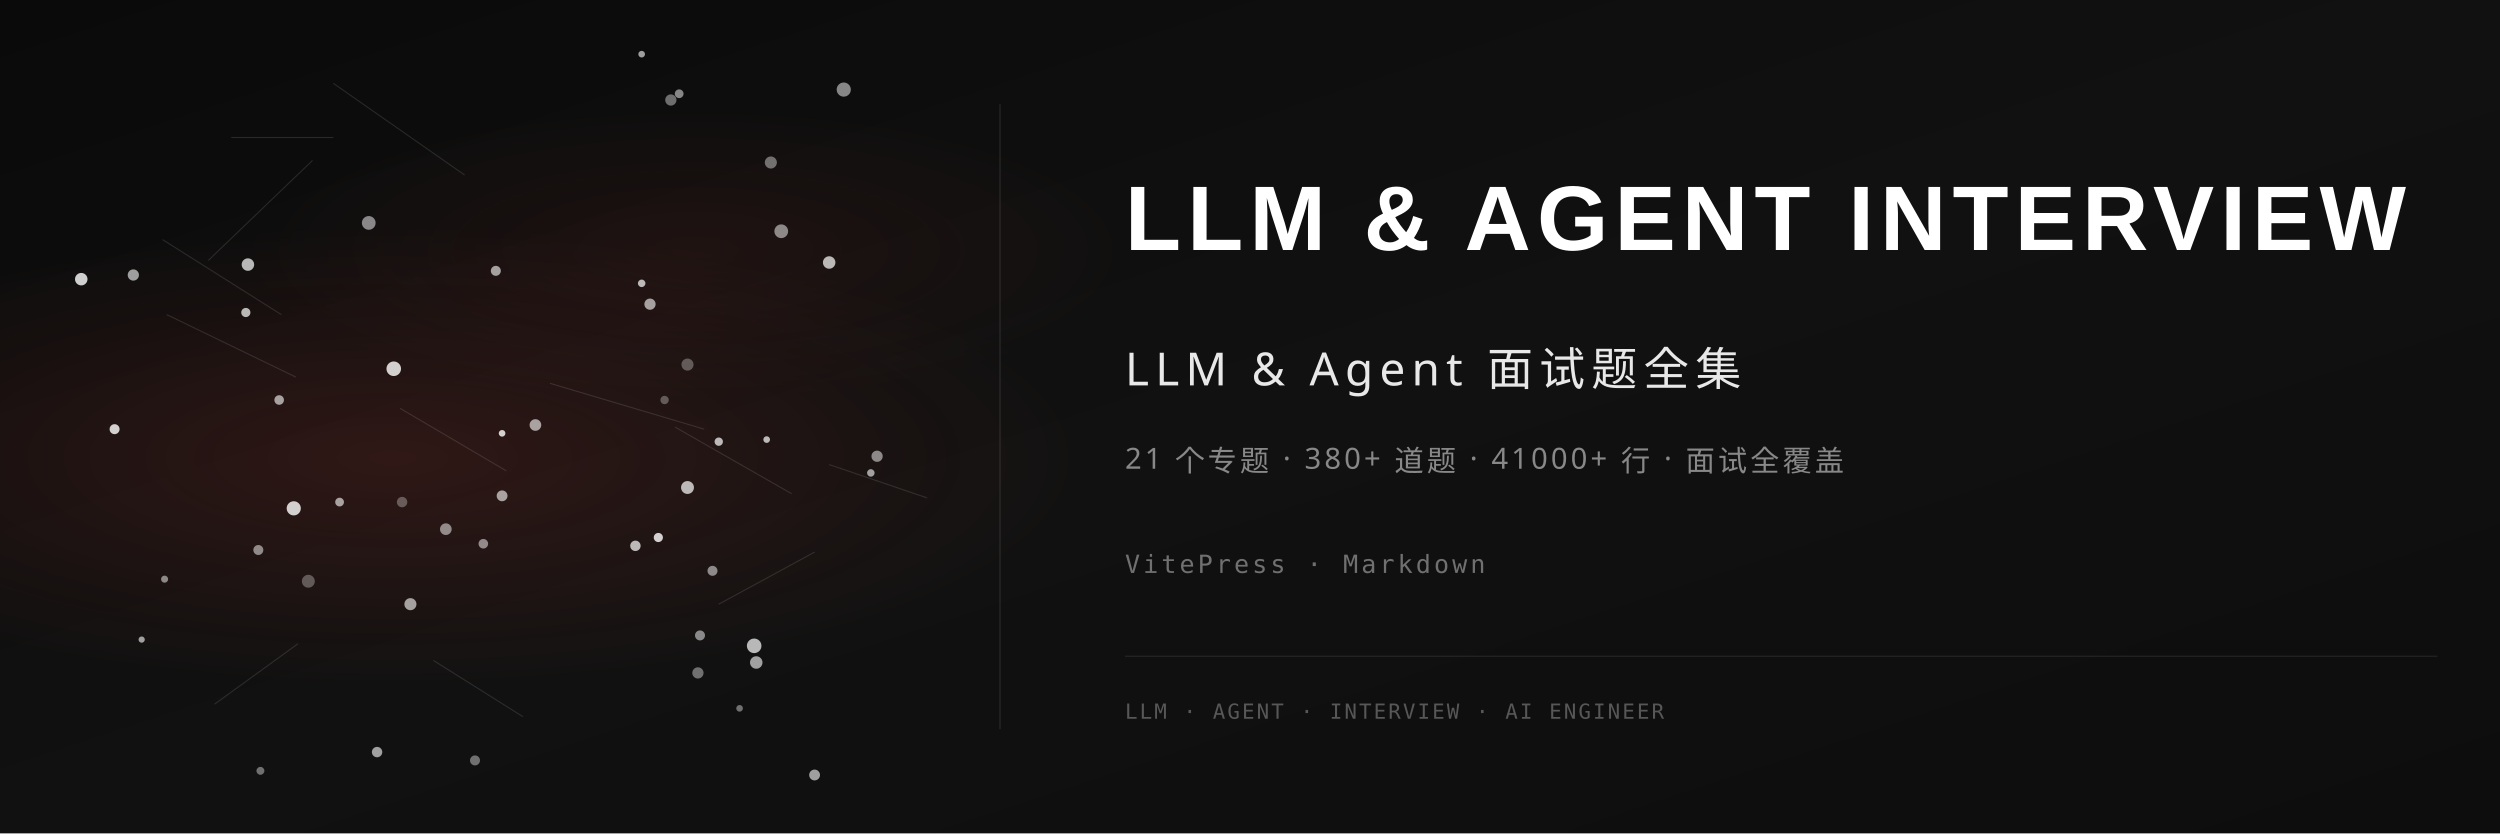
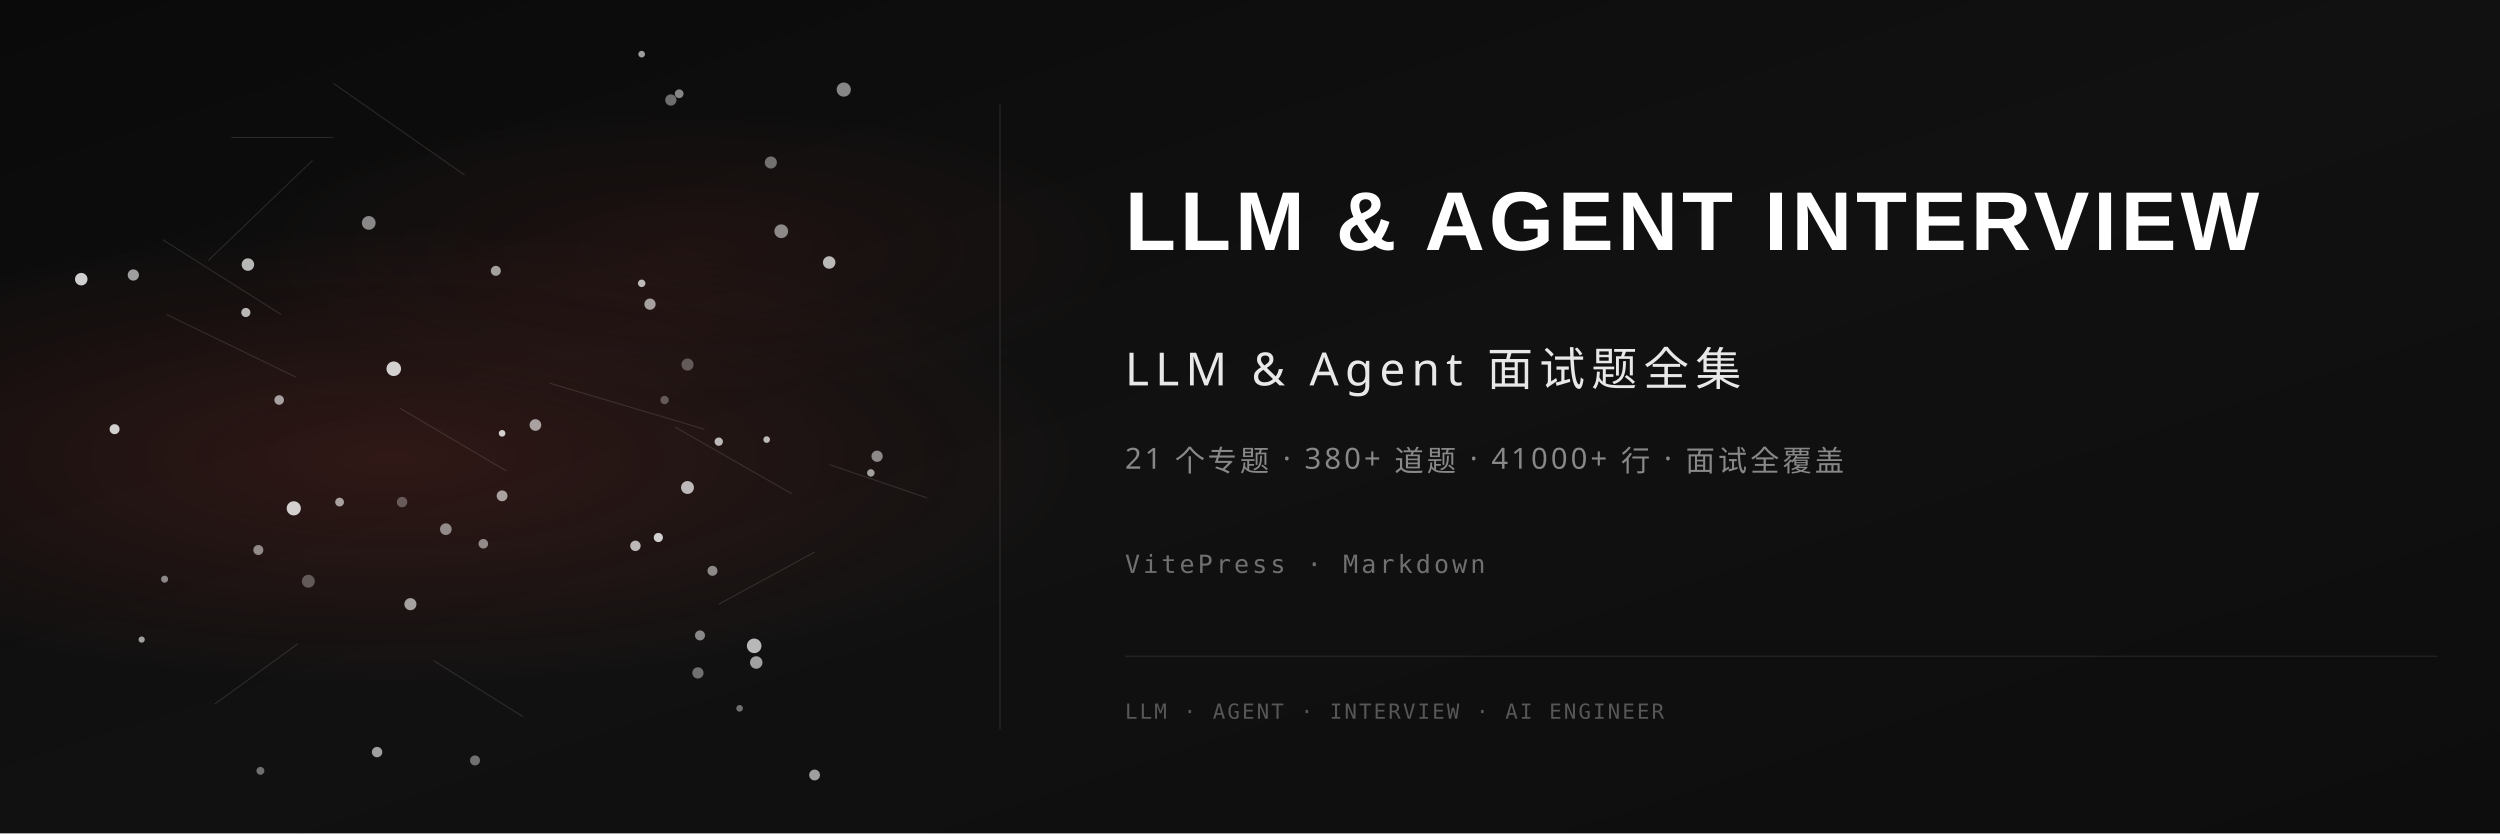
<svg xmlns="http://www.w3.org/2000/svg" viewBox="0 0 1200 400" width="1200" height="400">
  <defs>
    <linearGradient id="bg" x1="0%" y1="0%" x2="100%" y2="100%">
      <stop offset="0%" style="stop-color:#0a0a0a" />
      <stop offset="50%" style="stop-color:#111111" />
      <stop offset="100%" style="stop-color:#0d0d0d" />
    </linearGradient>
    <radialGradient id="glow1" cx="16%" cy="55%" r="28%">
      <stop offset="0%" style="stop-color:#E74C3C;stop-opacity:0.15" />
      <stop offset="100%" style="stop-color:#E74C3C;stop-opacity:0" />
    </radialGradient>
    <radialGradient id="glow2" cx="28%" cy="30%" r="18%">
      <stop offset="0%" style="stop-color:#E74C3C;stop-opacity:0.08" />
      <stop offset="100%" style="stop-color:#E74C3C;stop-opacity:0" />
    </radialGradient>
  </defs>
  <rect width="1200" height="400" fill="url(#bg)" />
  <rect width="1200" height="400" fill="url(#glow1)" />
  <rect width="1200" height="400" fill="url(#glow2)" />
  <circle cx="363" cy="318" r="3.0" fill="white" opacity="0.6" />
  <circle cx="241" cy="238" r="2.6" fill="white" opacity="0.6" />
  <circle cx="308" cy="26" r="1.6" fill="white" opacity="0.6" />
  <circle cx="232" cy="261" r="2.3" fill="white" opacity="0.5" />
  <circle cx="124" cy="264" r="2.4" fill="white" opacity="0.5" />
  <circle cx="362" cy="310" r="3.5" fill="white" opacity="0.7" />
  <circle cx="326" cy="45" r="2.1" fill="white" opacity="0.5" />
  <circle cx="418" cy="227" r="1.8" fill="white" opacity="0.6" />
  <circle cx="238" cy="130" r="2.4" fill="white" opacity="0.6" />
  <circle cx="305" cy="262" r="2.5" fill="white" opacity="0.7" />
  <circle cx="68" cy="307" r="1.5" fill="white" opacity="0.6" />
  <circle cx="148" cy="279" r="3.1" fill="white" opacity="0.3" />
  <circle cx="421" cy="219" r="2.7" fill="white" opacity="0.5" />
  <circle cx="79" cy="278" r="1.7" fill="white" opacity="0.5" />
  <circle cx="368" cy="211" r="1.6" fill="white" opacity="0.7" />
  <circle cx="391" cy="372" r="2.6" fill="white" opacity="0.6" />
  <circle cx="398" cy="126" r="3.0" fill="white" opacity="0.7" />
  <circle cx="336" cy="305" r="2.4" fill="white" opacity="0.5" />
  <circle cx="370" cy="78" r="2.9" fill="white" opacity="0.4" />
  <circle cx="214" cy="254" r="2.8" fill="white" opacity="0.5" />
  <circle cx="141" cy="244" r="3.4" fill="white" opacity="0.8" />
  <circle cx="118" cy="150" r="2.2" fill="white" opacity="0.7" />
  <circle cx="55" cy="206" r="2.4" fill="white" opacity="0.8" />
  <circle cx="405" cy="43" r="3.4" fill="white" opacity="0.5" />
  <circle cx="241" cy="208" r="1.6" fill="white" opacity="0.8" />
  <circle cx="163" cy="241" r="2.1" fill="white" opacity="0.6" />
  <circle cx="189" cy="177" r="3.5" fill="white" opacity="0.8" />
  <circle cx="316" cy="258" r="2.2" fill="white" opacity="0.8" />
  <circle cx="330" cy="234" r="3.1" fill="white" opacity="0.7" />
  <circle cx="312" cy="146" r="2.7" fill="white" opacity="0.6" />
  <circle cx="193" cy="241" r="2.5" fill="white" opacity="0.3" />
  <circle cx="308" cy="136" r="1.8" fill="white" opacity="0.7" />
  <circle cx="257" cy="204" r="2.8" fill="white" opacity="0.6" />
  <circle cx="181" cy="361" r="2.5" fill="white" opacity="0.6" />
  <circle cx="197" cy="290" r="2.9" fill="white" opacity="0.6" />
  <circle cx="335" cy="323" r="2.7" fill="white" opacity="0.4" />
  <circle cx="119" cy="127" r="3.0" fill="white" opacity="0.7" />
  <circle cx="330" cy="175" r="2.9" fill="white" opacity="0.3" />
  <circle cx="64" cy="132" r="2.7" fill="white" opacity="0.6" />
  <circle cx="228" cy="365" r="2.4" fill="white" opacity="0.4" />
  <circle cx="319" cy="192" r="2.0" fill="white" opacity="0.3" />
  <circle cx="355" cy="340" r="1.6" fill="white" opacity="0.4" />
  <circle cx="39" cy="134" r="3.0" fill="white" opacity="0.8" />
  <circle cx="342" cy="274" r="2.4" fill="white" opacity="0.5" />
  <circle cx="345" cy="212" r="2.0" fill="white" opacity="0.7" />
  <circle cx="322" cy="48" r="2.7" fill="white" opacity="0.4" />
  <circle cx="177" cy="107" r="3.3" fill="white" opacity="0.5" />
  <circle cx="125" cy="370" r="1.9" fill="white" opacity="0.4" />
  <circle cx="134" cy="192" r="2.3" fill="white" opacity="0.6" />
  <circle cx="375" cy="111" r="3.3" fill="white" opacity="0.5" />
  <line x1="103" y1="338" x2="143" y2="309" stroke="white" stroke-width="0.5" opacity="0.12" />
  <line x1="324" y1="205" x2="380" y2="237" stroke="white" stroke-width="0.5" opacity="0.12" />
  <line x1="160" y1="40" x2="223" y2="84" stroke="white" stroke-width="0.5" opacity="0.12" />
  <line x1="80" y1="151" x2="142" y2="181" stroke="white" stroke-width="0.5" opacity="0.12" />
  <line x1="100" y1="125" x2="150" y2="77" stroke="white" stroke-width="0.5" opacity="0.12" />
  <line x1="192" y1="196" x2="243" y2="226" stroke="white" stroke-width="0.5" opacity="0.12" />
  <line x1="78" y1="115" x2="135" y2="151" stroke="white" stroke-width="0.5" opacity="0.12" />
  <line x1="345" y1="290" x2="391" y2="265" stroke="white" stroke-width="0.5" opacity="0.12" />
  <line x1="111" y1="66" x2="160" y2="66" stroke="white" stroke-width="0.5" opacity="0.12" />
  <line x1="264" y1="184" x2="338" y2="206" stroke="white" stroke-width="0.5" opacity="0.12" />
  <line x1="398" y1="223" x2="445" y2="239" stroke="white" stroke-width="0.5" opacity="0.12" />
  <line x1="208" y1="317" x2="251" y2="344" stroke="white" stroke-width="0.5" opacity="0.12" />
  <line x1="480" y1="50" x2="480" y2="350" stroke="white" stroke-width="0.5" opacity="0.12" />
-   <text x="540" y="120" font-family="'SF Pro Display','Helvetica Neue',Arial,sans-serif" font-size="44" font-weight="800" fill="white" letter-spacing="3">LLM &amp; AGENT INTERVIEW</text>
+   <text x="540" y="120" font-family="'SF Pro Display','Helvetica Neue',Arial,sans-serif" font-size="40" font-weight="800" fill="white" letter-spacing="2">LLM &amp; AGENT INTERVIEW</text>
  <text x="540" y="185" font-family="'Noto Sans SC','PingFang SC','Microsoft YaHei',sans-serif" font-size="22" font-weight="500" fill="white" opacity="0.9" letter-spacing="3">LLM &amp; Agent 面试题全集</text>
  <text x="540" y="225" font-family="'Noto Sans SC','PingFang SC','Microsoft YaHei',sans-serif" font-size="14" font-weight="300" fill="white" opacity="0.5" letter-spacing="1.5">21 个专题 · 380+ 道题 · 41000+ 行 · 面试全覆盖</text>
  <text x="540" y="275" font-family="'SF Mono','Fira Code','Consolas',monospace" font-size="12" fill="white" opacity="0.4" letter-spacing="1.5">VitePress · Markdown</text>
  <line x1="540" y1="315" x2="1170" y2="315" stroke="white" stroke-width="0.5" opacity="0.1" />
  <text x="540" y="345" font-family="'SF Mono','Fira Code','Consolas',monospace" font-size="10" fill="white" opacity="0.3" letter-spacing="1">LLM · AGENT · INTERVIEW · AI ENGINEER</text>
</svg>
